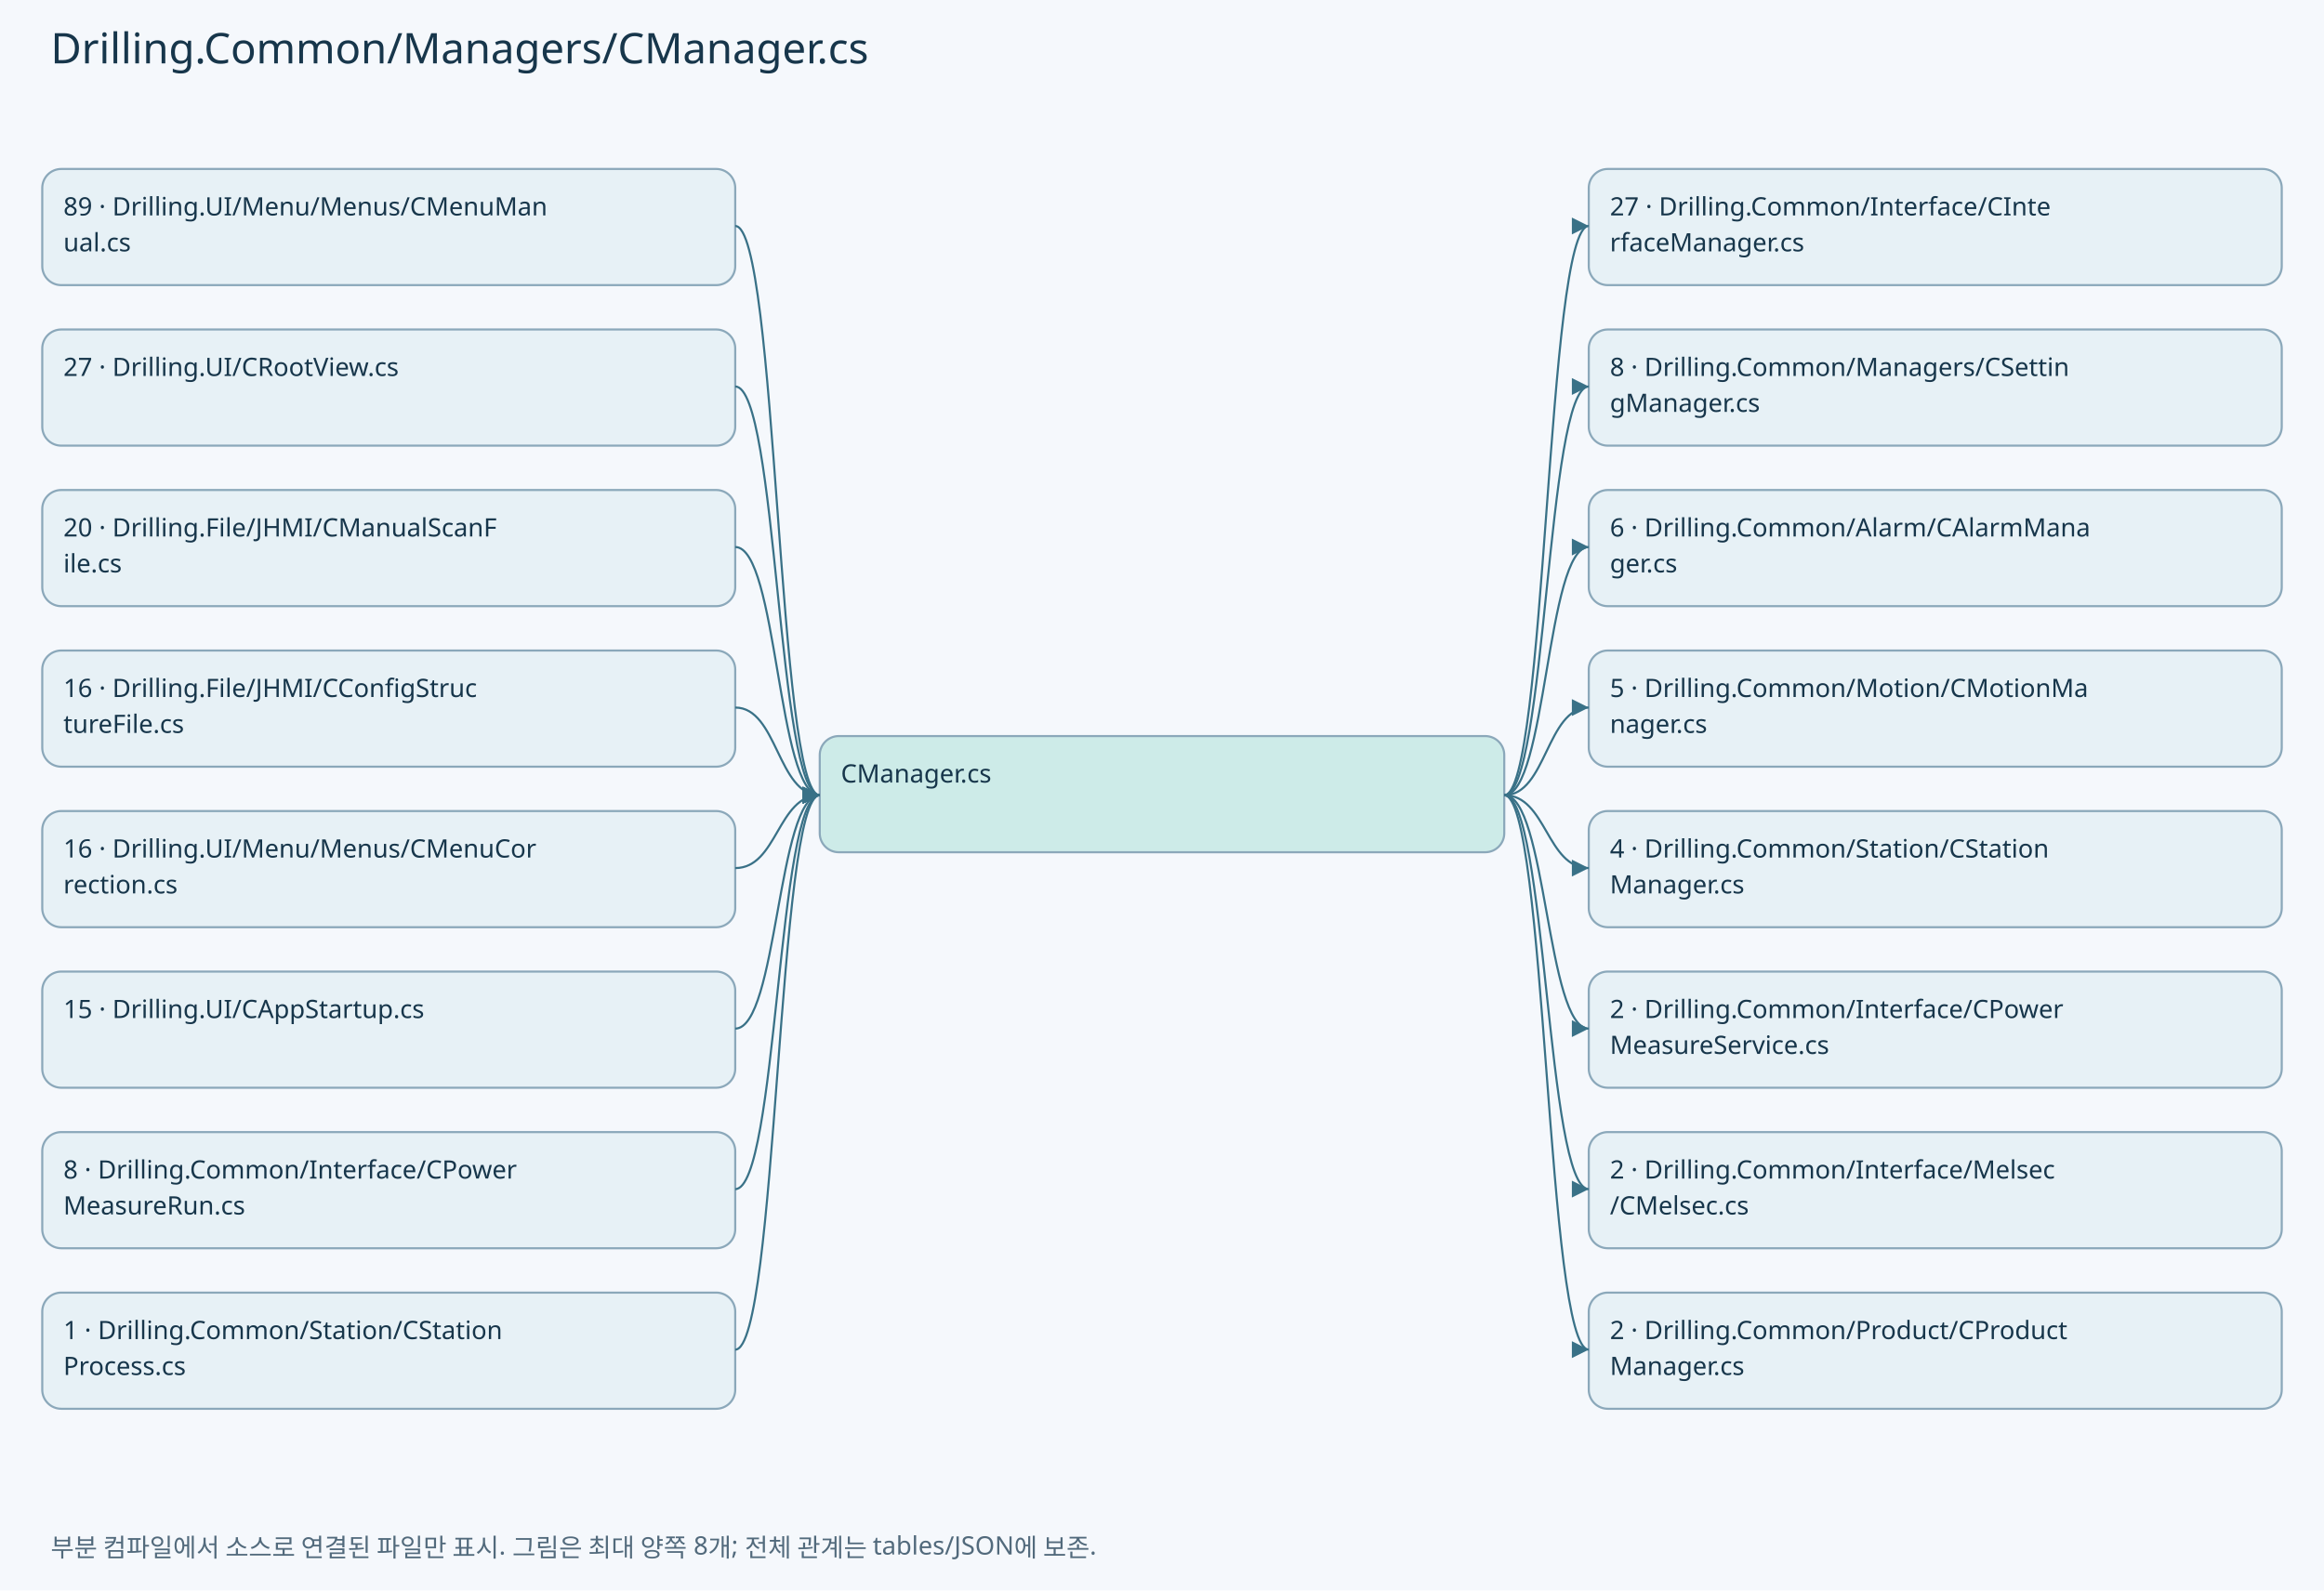
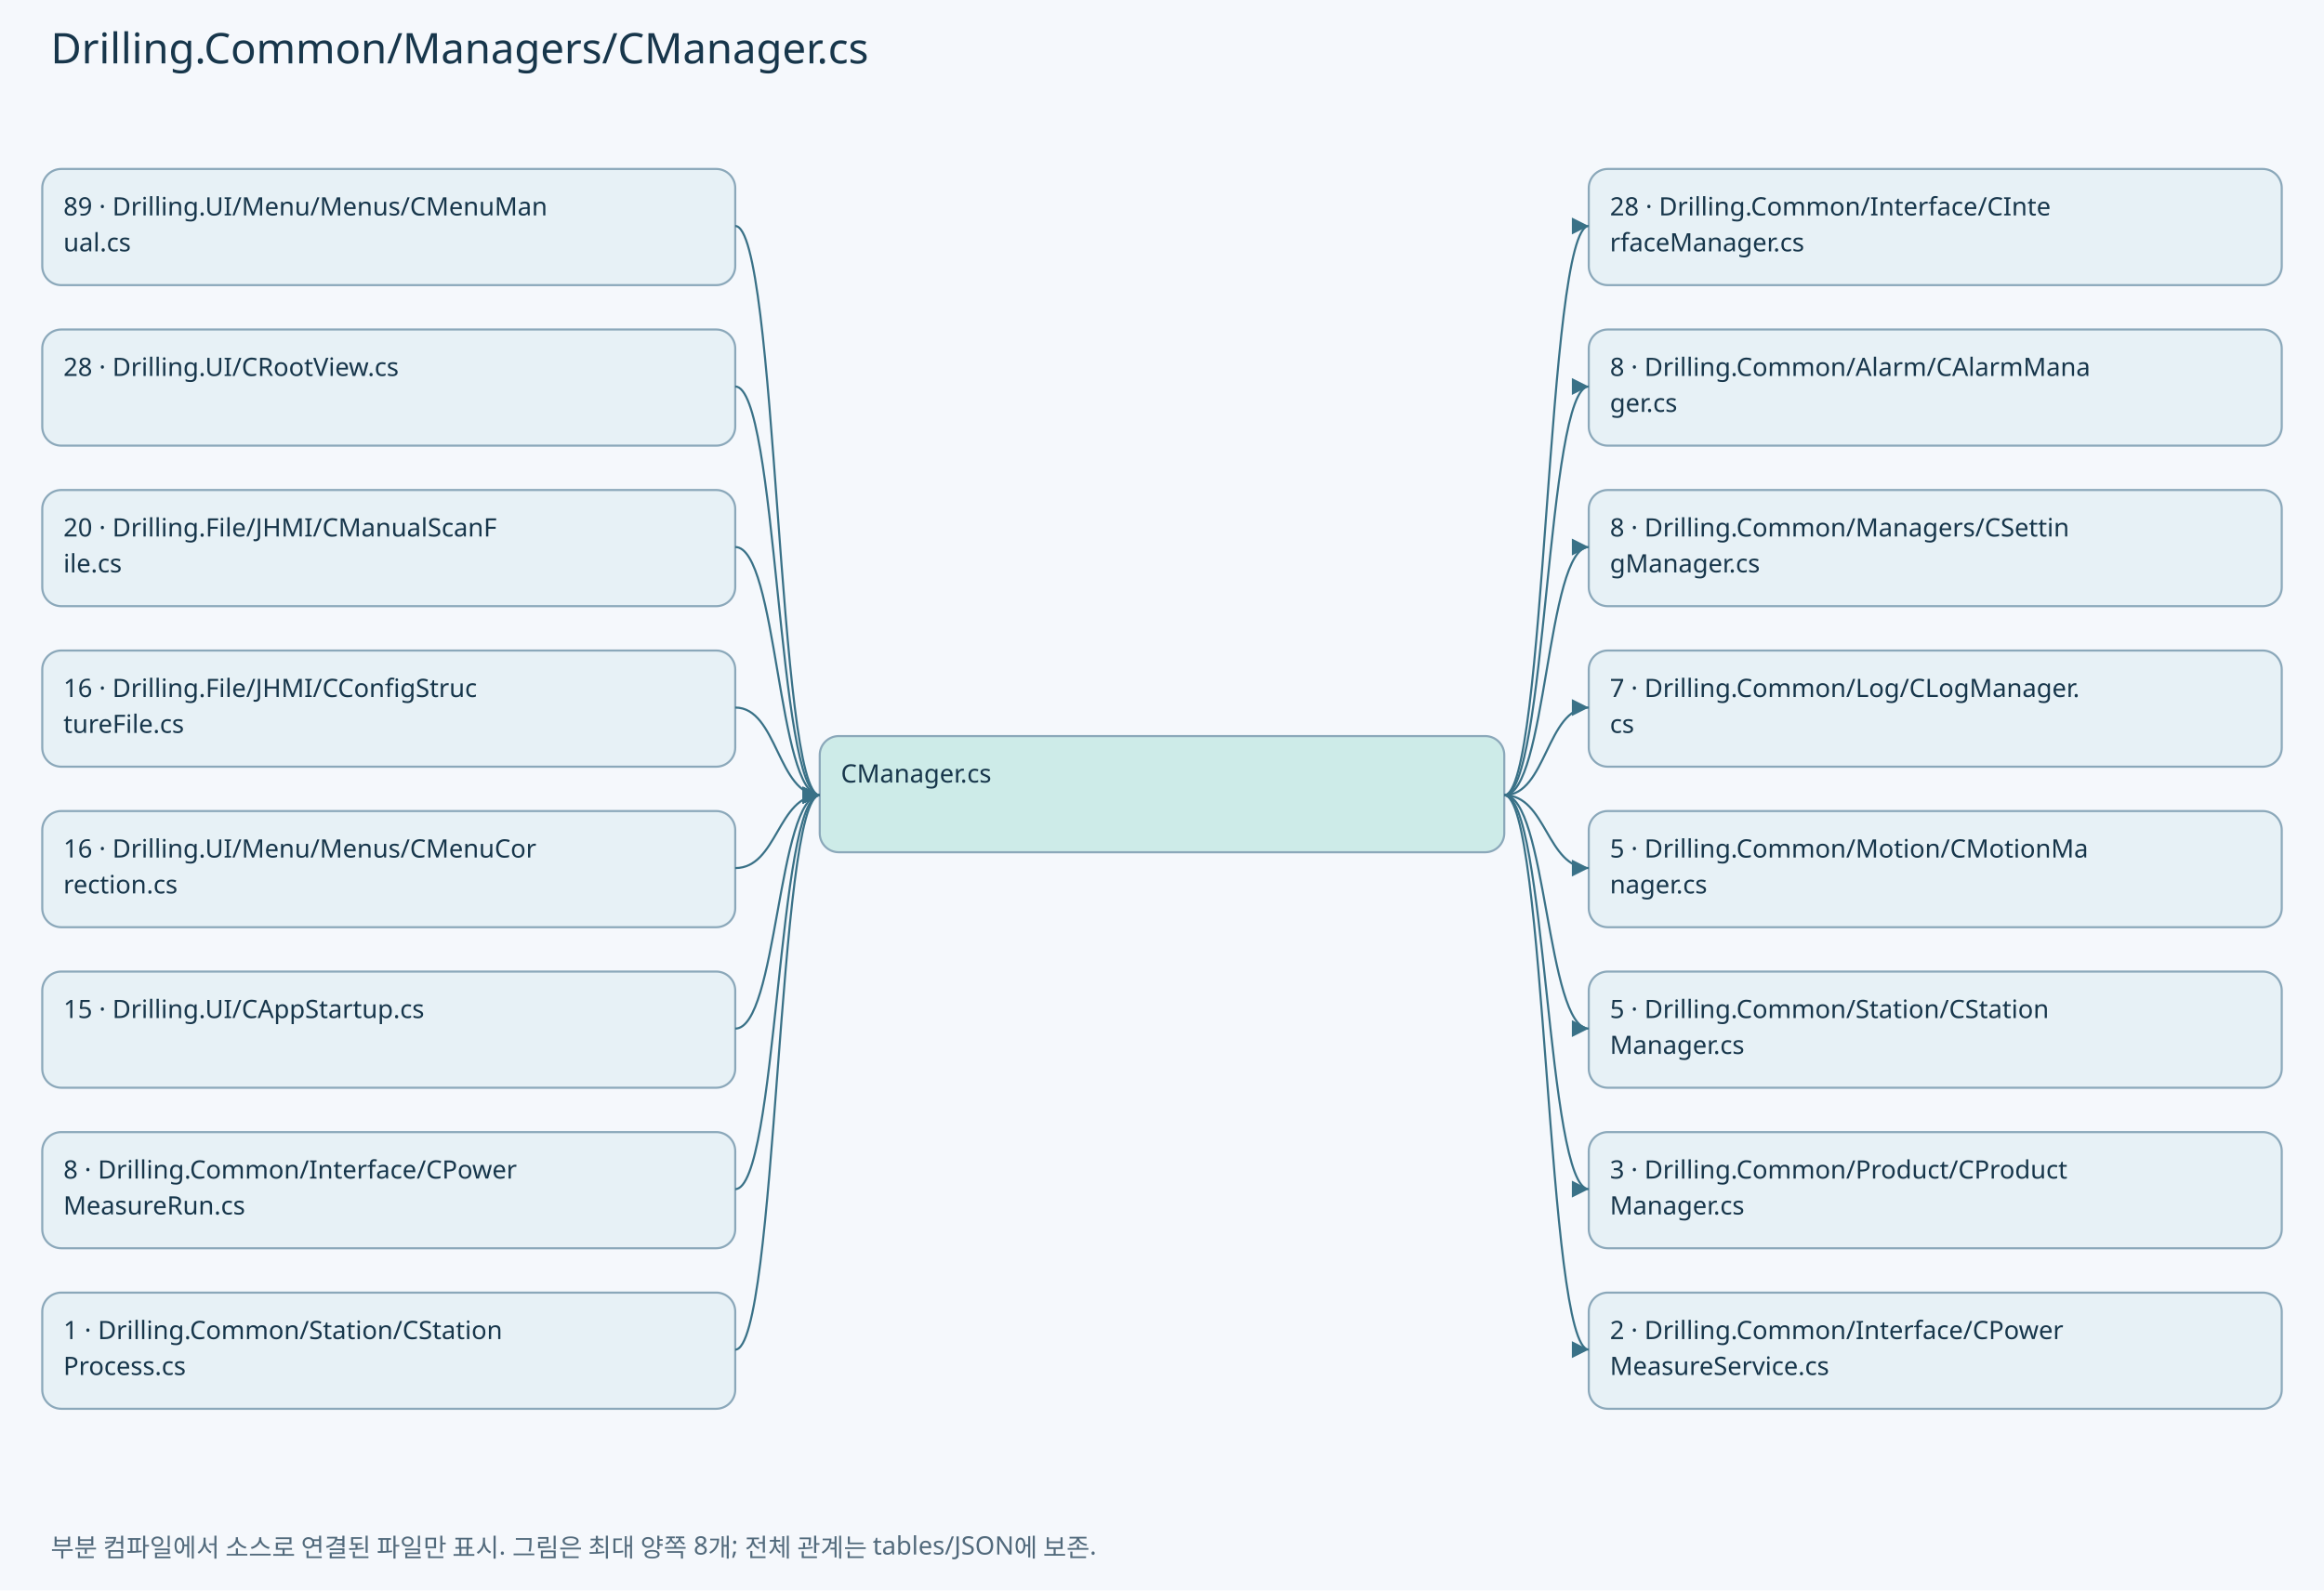
<svg xmlns="http://www.w3.org/2000/svg" width="1100" height="753" viewBox="0 0 1100 753" role="img" aria-label="Drilling.Common/Managers/CManager.cs">
  <defs>
    <marker id="a" markerWidth="9" markerHeight="9" refX="8" refY="4" orient="auto">
      <path d="M0 0L8 4L0 8" fill="#397187" />
    </marker>
  </defs>
  <rect width="1100" height="753" fill="#f5f8fc" />
  <text x="24" y="30" font-family="Segoe UI,sans-serif" font-size="20" fill="#17364b">Drilling.Common/Managers/CManager.cs</text>
  <rect x="388" y="348.5" width="324" height="55" rx="9" fill="#cdebe8" stroke="#8ba8ba" />
  <text x="398" y="370.5" font-family="Segoe UI,sans-serif" font-size="12" fill="#17364b">CManager.cs</text>
  <rect x="20" y="80" width="328" height="55" rx="9" fill="#e7f1f6" stroke="#8ba8ba" />
  <text x="30" y="102" font-family="Segoe UI,sans-serif" font-size="12" fill="#17364b">89 · Drilling.UI/Menu/Menus/CMenuMan</text>
  <text x="30" y="119" font-family="Segoe UI,sans-serif" font-size="12" fill="#17364b">ual.cs</text>
  <path d="M348 107C368.0 107,368.0 376.5,388 376.5" fill="none" stroke="#397187" marker-end="url(#a)" />
  <rect x="20" y="156" width="328" height="55" rx="9" fill="#e7f1f6" stroke="#8ba8ba" />
-   <text x="30" y="178" font-family="Segoe UI,sans-serif" font-size="12" fill="#17364b">27 · Drilling.UI/CRootView.cs</text>
+   <text x="30" y="178" font-family="Segoe UI,sans-serif" font-size="12" fill="#17364b">28 · Drilling.UI/CRootView.cs</text>
  <path d="M348 183C368.0 183,368.0 376.5,388 376.5" fill="none" stroke="#397187" marker-end="url(#a)" />
  <rect x="20" y="232" width="328" height="55" rx="9" fill="#e7f1f6" stroke="#8ba8ba" />
  <text x="30" y="254" font-family="Segoe UI,sans-serif" font-size="12" fill="#17364b">20 · Drilling.File/JHMI/CManualScanF</text>
  <text x="30" y="271" font-family="Segoe UI,sans-serif" font-size="12" fill="#17364b">ile.cs</text>
  <path d="M348 259C368.0 259,368.0 376.5,388 376.5" fill="none" stroke="#397187" marker-end="url(#a)" />
  <rect x="20" y="308" width="328" height="55" rx="9" fill="#e7f1f6" stroke="#8ba8ba" />
  <text x="30" y="330" font-family="Segoe UI,sans-serif" font-size="12" fill="#17364b">16 · Drilling.File/JHMI/CConfigStruc</text>
  <text x="30" y="347" font-family="Segoe UI,sans-serif" font-size="12" fill="#17364b">tureFile.cs</text>
  <path d="M348 335C368.0 335,368.0 376.5,388 376.5" fill="none" stroke="#397187" marker-end="url(#a)" />
  <rect x="20" y="384" width="328" height="55" rx="9" fill="#e7f1f6" stroke="#8ba8ba" />
  <text x="30" y="406" font-family="Segoe UI,sans-serif" font-size="12" fill="#17364b">16 · Drilling.UI/Menu/Menus/CMenuCor</text>
  <text x="30" y="423" font-family="Segoe UI,sans-serif" font-size="12" fill="#17364b">rection.cs</text>
  <path d="M348 411C368.0 411,368.0 376.5,388 376.5" fill="none" stroke="#397187" marker-end="url(#a)" />
  <rect x="20" y="460" width="328" height="55" rx="9" fill="#e7f1f6" stroke="#8ba8ba" />
  <text x="30" y="482" font-family="Segoe UI,sans-serif" font-size="12" fill="#17364b">15 · Drilling.UI/CAppStartup.cs</text>
  <path d="M348 487C368.0 487,368.0 376.5,388 376.5" fill="none" stroke="#397187" marker-end="url(#a)" />
  <rect x="20" y="536" width="328" height="55" rx="9" fill="#e7f1f6" stroke="#8ba8ba" />
  <text x="30" y="558" font-family="Segoe UI,sans-serif" font-size="12" fill="#17364b">8 · Drilling.Common/Interface/CPower</text>
  <text x="30" y="575" font-family="Segoe UI,sans-serif" font-size="12" fill="#17364b">MeasureRun.cs</text>
  <path d="M348 563C368.0 563,368.0 376.5,388 376.5" fill="none" stroke="#397187" marker-end="url(#a)" />
  <rect x="20" y="612" width="328" height="55" rx="9" fill="#e7f1f6" stroke="#8ba8ba" />
  <text x="30" y="634" font-family="Segoe UI,sans-serif" font-size="12" fill="#17364b">1 · Drilling.Common/Station/CStation</text>
  <text x="30" y="651" font-family="Segoe UI,sans-serif" font-size="12" fill="#17364b">Process.cs</text>
  <path d="M348 639C368.0 639,368.0 376.5,388 376.5" fill="none" stroke="#397187" marker-end="url(#a)" />
  <rect x="752" y="80" width="328" height="55" rx="9" fill="#e7f1f6" stroke="#8ba8ba" />
-   <text x="762" y="102" font-family="Segoe UI,sans-serif" font-size="12" fill="#17364b">27 · Drilling.Common/Interface/CInte</text>
+   <text x="762" y="102" font-family="Segoe UI,sans-serif" font-size="12" fill="#17364b">28 · Drilling.Common/Interface/CInte</text>
  <text x="762" y="119" font-family="Segoe UI,sans-serif" font-size="12" fill="#17364b">rfaceManager.cs</text>
  <path d="M712 376.5C732.0 376.5,732.0 107,752 107" fill="none" stroke="#397187" marker-end="url(#a)" />
  <rect x="752" y="156" width="328" height="55" rx="9" fill="#e7f1f6" stroke="#8ba8ba" />
-   <text x="762" y="178" font-family="Segoe UI,sans-serif" font-size="12" fill="#17364b">8 · Drilling.Common/Managers/CSettin</text>
-   <text x="762" y="195" font-family="Segoe UI,sans-serif" font-size="12" fill="#17364b">gManager.cs</text>
+   <text x="762" y="178" font-family="Segoe UI,sans-serif" font-size="12" fill="#17364b">8 · Drilling.Common/Alarm/CAlarmMana</text>
+   <text x="762" y="195" font-family="Segoe UI,sans-serif" font-size="12" fill="#17364b">ger.cs</text>
  <path d="M712 376.5C732.0 376.5,732.0 183,752 183" fill="none" stroke="#397187" marker-end="url(#a)" />
  <rect x="752" y="232" width="328" height="55" rx="9" fill="#e7f1f6" stroke="#8ba8ba" />
-   <text x="762" y="254" font-family="Segoe UI,sans-serif" font-size="12" fill="#17364b">6 · Drilling.Common/Alarm/CAlarmMana</text>
-   <text x="762" y="271" font-family="Segoe UI,sans-serif" font-size="12" fill="#17364b">ger.cs</text>
+   <text x="762" y="254" font-family="Segoe UI,sans-serif" font-size="12" fill="#17364b">8 · Drilling.Common/Managers/CSettin</text>
+   <text x="762" y="271" font-family="Segoe UI,sans-serif" font-size="12" fill="#17364b">gManager.cs</text>
  <path d="M712 376.5C732.0 376.5,732.0 259,752 259" fill="none" stroke="#397187" marker-end="url(#a)" />
  <rect x="752" y="308" width="328" height="55" rx="9" fill="#e7f1f6" stroke="#8ba8ba" />
-   <text x="762" y="330" font-family="Segoe UI,sans-serif" font-size="12" fill="#17364b">5 · Drilling.Common/Motion/CMotionMa</text>
-   <text x="762" y="347" font-family="Segoe UI,sans-serif" font-size="12" fill="#17364b">nager.cs</text>
+   <text x="762" y="330" font-family="Segoe UI,sans-serif" font-size="12" fill="#17364b">7 · Drilling.Common/Log/CLogManager.</text>
+   <text x="762" y="347" font-family="Segoe UI,sans-serif" font-size="12" fill="#17364b">cs</text>
  <path d="M712 376.5C732.0 376.5,732.0 335,752 335" fill="none" stroke="#397187" marker-end="url(#a)" />
  <rect x="752" y="384" width="328" height="55" rx="9" fill="#e7f1f6" stroke="#8ba8ba" />
-   <text x="762" y="406" font-family="Segoe UI,sans-serif" font-size="12" fill="#17364b">4 · Drilling.Common/Station/CStation</text>
-   <text x="762" y="423" font-family="Segoe UI,sans-serif" font-size="12" fill="#17364b">Manager.cs</text>
+   <text x="762" y="406" font-family="Segoe UI,sans-serif" font-size="12" fill="#17364b">5 · Drilling.Common/Motion/CMotionMa</text>
+   <text x="762" y="423" font-family="Segoe UI,sans-serif" font-size="12" fill="#17364b">nager.cs</text>
  <path d="M712 376.5C732.0 376.5,732.0 411,752 411" fill="none" stroke="#397187" marker-end="url(#a)" />
  <rect x="752" y="460" width="328" height="55" rx="9" fill="#e7f1f6" stroke="#8ba8ba" />
-   <text x="762" y="482" font-family="Segoe UI,sans-serif" font-size="12" fill="#17364b">2 · Drilling.Common/Interface/CPower</text>
-   <text x="762" y="499" font-family="Segoe UI,sans-serif" font-size="12" fill="#17364b">MeasureService.cs</text>
+   <text x="762" y="482" font-family="Segoe UI,sans-serif" font-size="12" fill="#17364b">5 · Drilling.Common/Station/CStation</text>
+   <text x="762" y="499" font-family="Segoe UI,sans-serif" font-size="12" fill="#17364b">Manager.cs</text>
  <path d="M712 376.5C732.0 376.5,732.0 487,752 487" fill="none" stroke="#397187" marker-end="url(#a)" />
  <rect x="752" y="536" width="328" height="55" rx="9" fill="#e7f1f6" stroke="#8ba8ba" />
-   <text x="762" y="558" font-family="Segoe UI,sans-serif" font-size="12" fill="#17364b">2 · Drilling.Common/Interface/Melsec</text>
-   <text x="762" y="575" font-family="Segoe UI,sans-serif" font-size="12" fill="#17364b">/CMelsec.cs</text>
+   <text x="762" y="558" font-family="Segoe UI,sans-serif" font-size="12" fill="#17364b">3 · Drilling.Common/Product/CProduct</text>
+   <text x="762" y="575" font-family="Segoe UI,sans-serif" font-size="12" fill="#17364b">Manager.cs</text>
  <path d="M712 376.5C732.0 376.5,732.0 563,752 563" fill="none" stroke="#397187" marker-end="url(#a)" />
  <rect x="752" y="612" width="328" height="55" rx="9" fill="#e7f1f6" stroke="#8ba8ba" />
-   <text x="762" y="634" font-family="Segoe UI,sans-serif" font-size="12" fill="#17364b">2 · Drilling.Common/Product/CProduct</text>
-   <text x="762" y="651" font-family="Segoe UI,sans-serif" font-size="12" fill="#17364b">Manager.cs</text>
+   <text x="762" y="634" font-family="Segoe UI,sans-serif" font-size="12" fill="#17364b">2 · Drilling.Common/Interface/CPower</text>
+   <text x="762" y="651" font-family="Segoe UI,sans-serif" font-size="12" fill="#17364b">MeasureService.cs</text>
  <path d="M712 376.5C732.0 376.5,732.0 639,752 639" fill="none" stroke="#397187" marker-end="url(#a)" />
  <text x="24" y="737" font-family="Segoe UI,sans-serif" font-size="12" fill="#526a7c">부분 컴파일에서 소스로 연결된 파일만 표시. 그림은 최대 양쪽 8개; 전체 관계는 tables/JSON에 보존.</text>
</svg>
